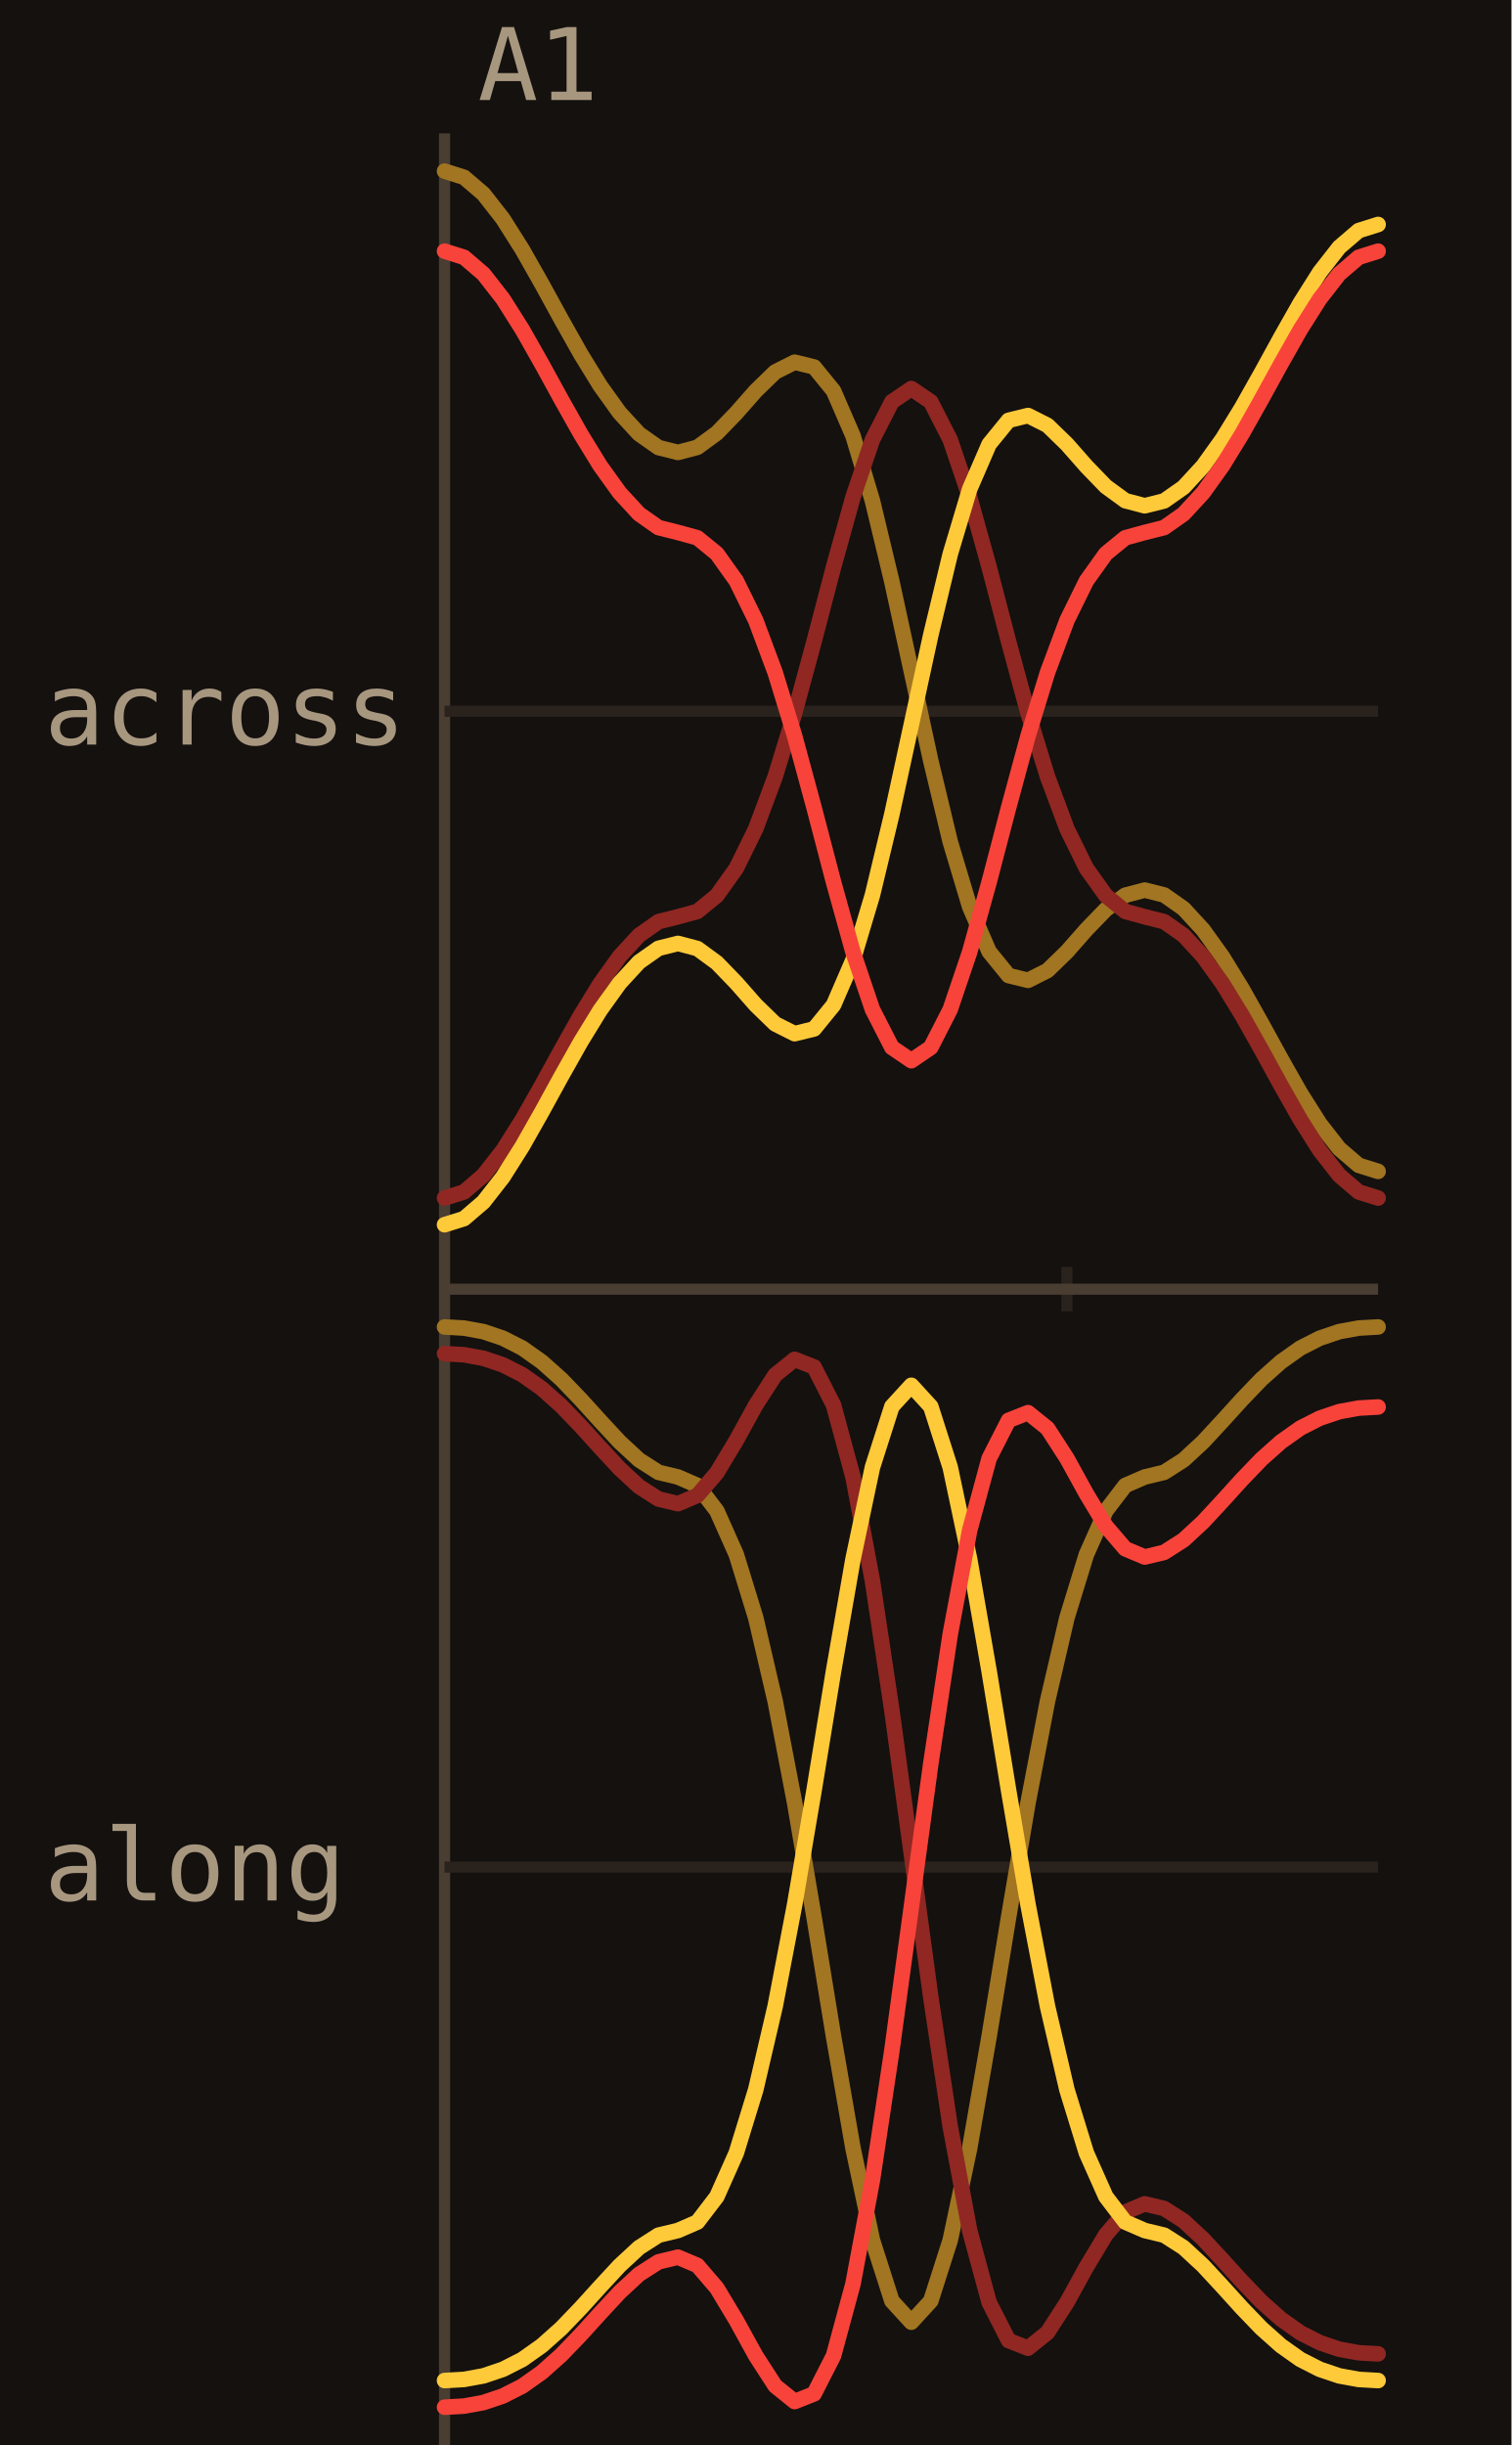
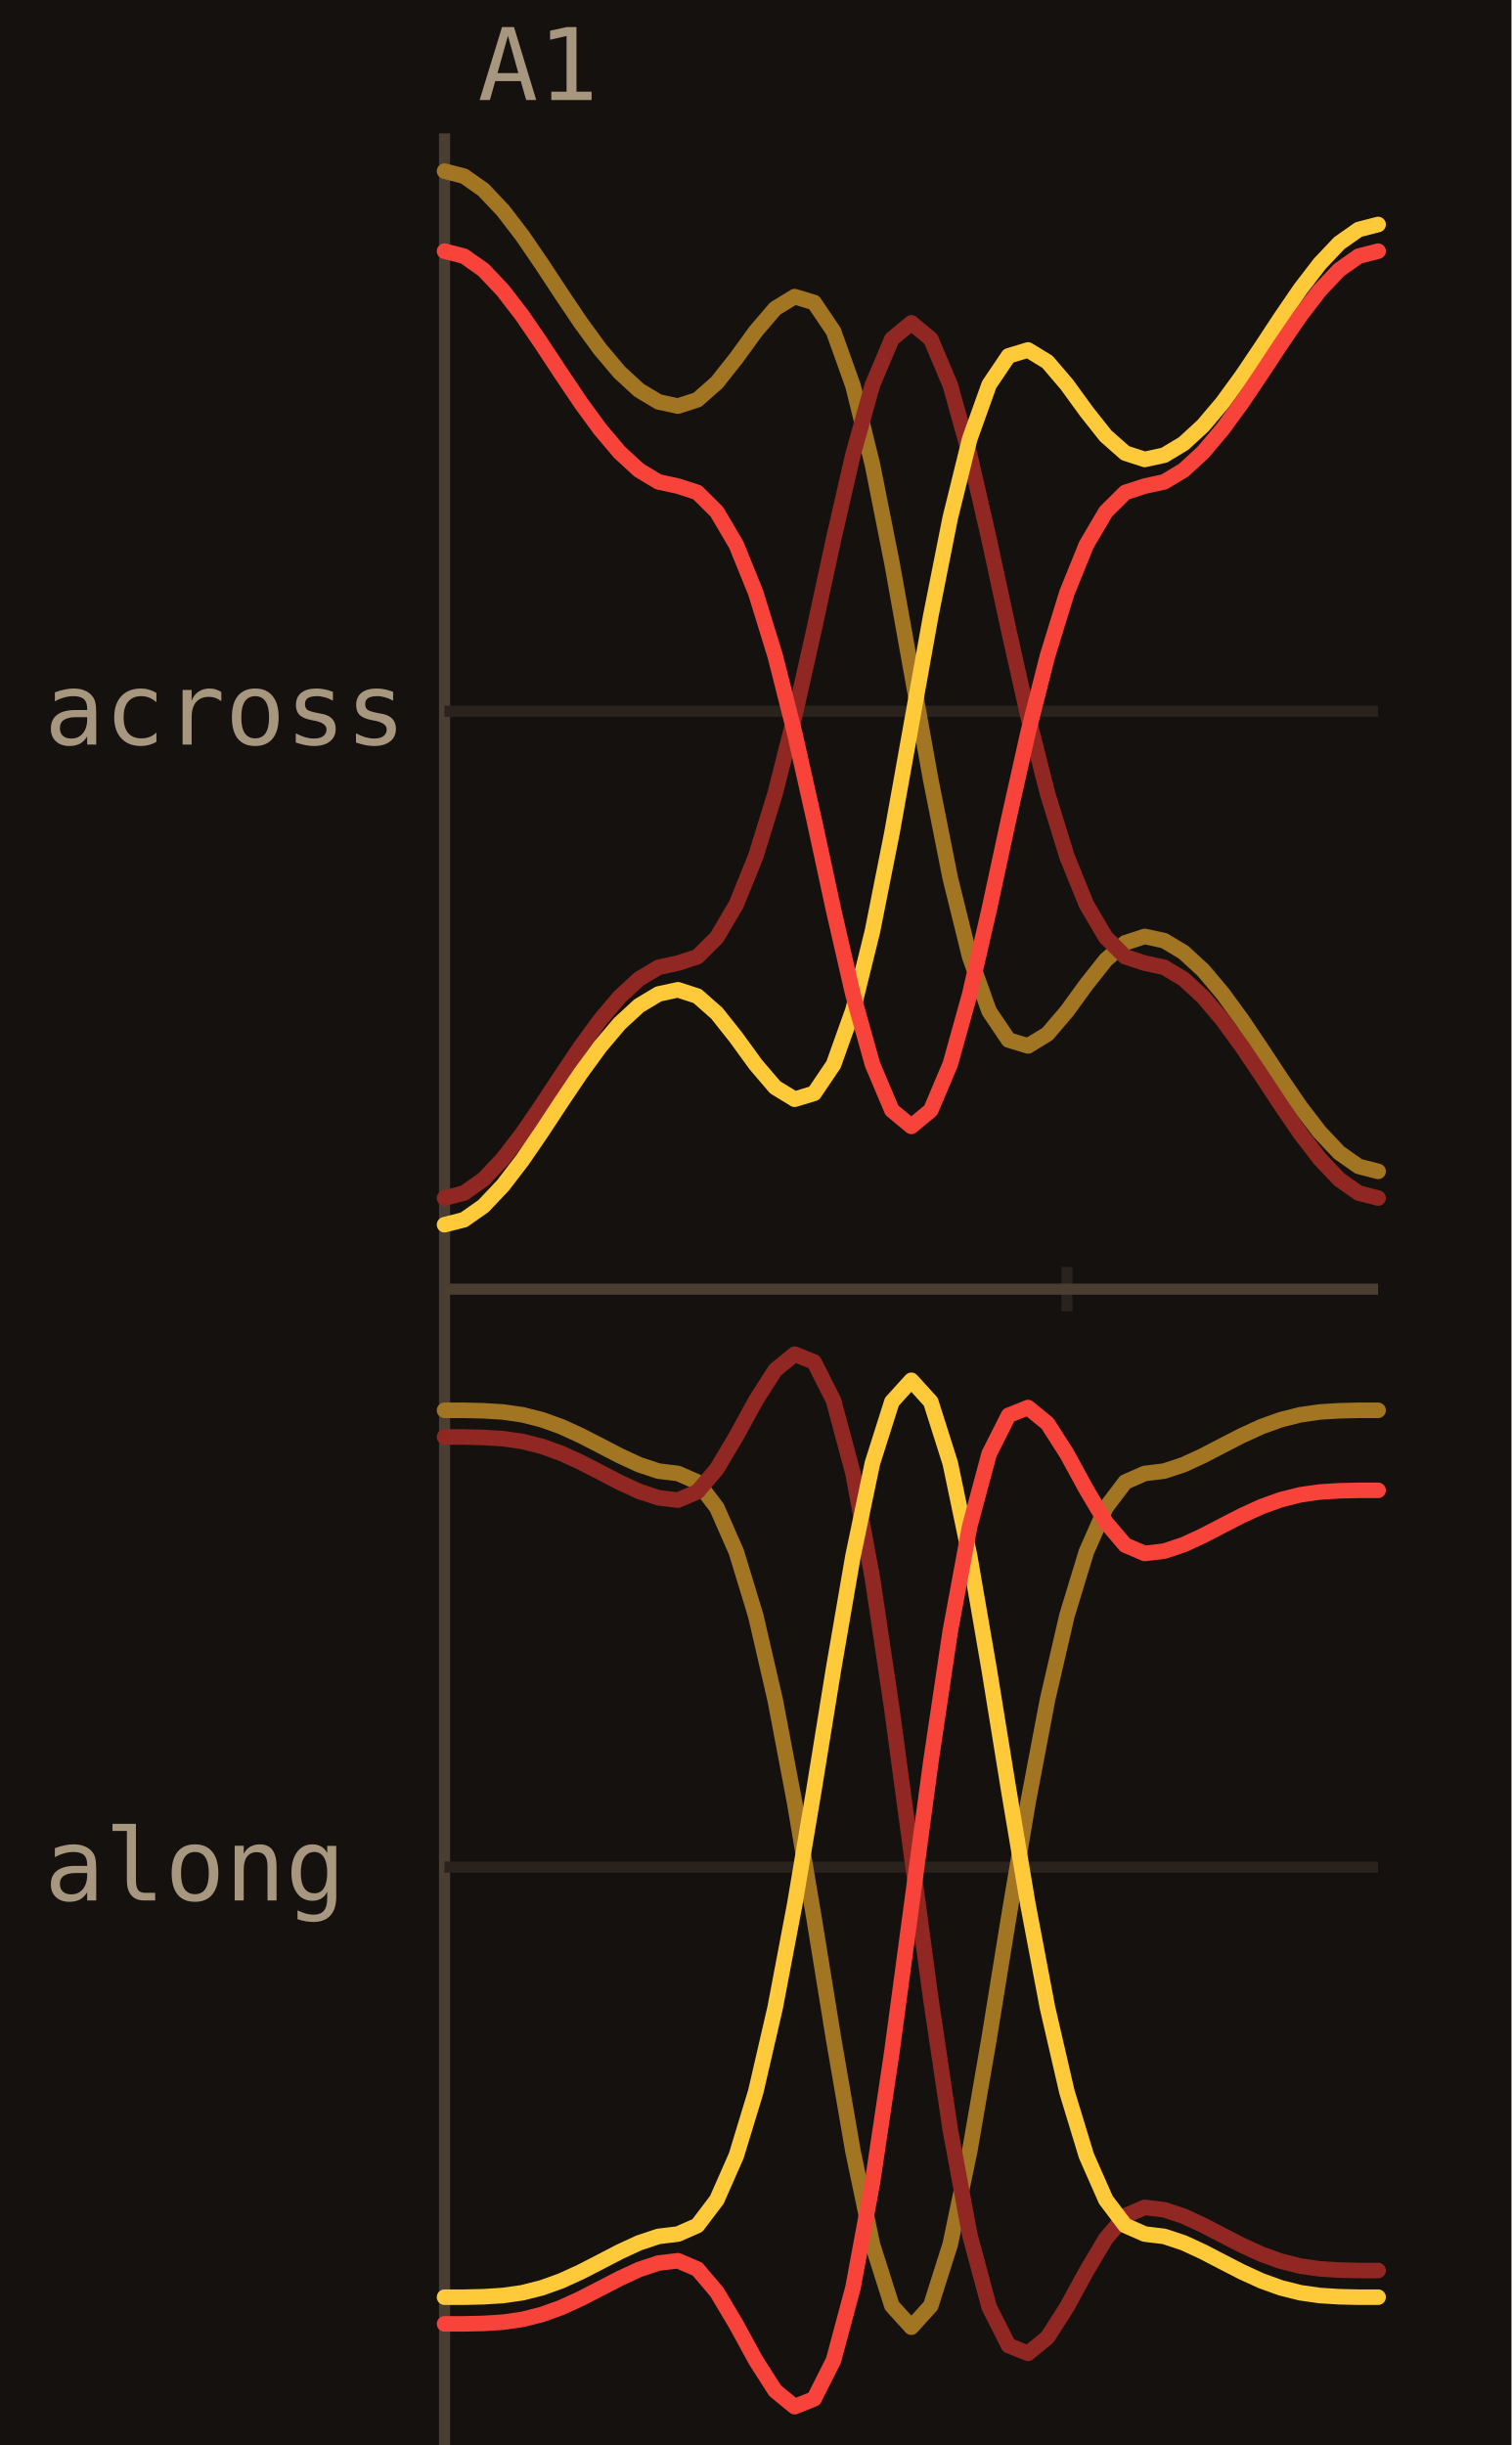
<svg xmlns="http://www.w3.org/2000/svg" viewBox="0 0 136 220" width="136" height="220" role="img">
  <rect width="136" height="220" fill="#14110f" />
  <path d="M40 12L40 220" stroke="#4a3d31" stroke-width="1" fill="none" />
  <path d="M96 114L96 118" stroke="#2a221c" stroke-width="1" fill="none" />
  <path d="M40 64L124 64" stroke="#2a221c" stroke-width="1" fill="none" />
  <text x="4" y="67" fill="#a8977f" font-size="9" font-family="ui-monospace, Menlo, monospace">across</text>
  <path d="M40 168L124 168" stroke="#2a221c" stroke-width="1" fill="none" />
  <text x="4" y="171" fill="#a8977f" font-size="9" font-family="ui-monospace, Menlo, monospace">along</text>
  <path d="M40 116L124 116" stroke="#4a3d31" stroke-width="1" fill="none" />
  <text x="43" y="9" fill="#a8977f" font-size="9" font-family="ui-monospace, Menlo, monospace">A1</text>
-   <path d="M40 15.4L41.75 15.95L43.5 17.45L45.25 19.69L47 22.46L48.75 25.55L50.5 28.74L52.25 31.85L54 34.7L55.75 37.14L57.5 39.04L59.25 40.27L61 40.71L62.75 40.25L64.5 38.97L66.25 37.16L68 35.17L69.75 33.47L71.5 32.59L73.25 33.02L75 35.17L76.75 39.21L78.5 45.06L80.25 52.34L82 60.4L83.75 68.46L85.5 75.74L87.25 81.59L89 85.63L90.75 87.78L92.5 88.21L94.25 87.33L96 85.63L97.75 83.64L99.5 81.83L101.25 80.55L103 80.09L104.75 80.53L106.5 81.76L108.25 83.66L110 86.1L111.75 88.95L113.5 92.06L115.25 95.25L117 98.34L118.75 101.11L120.5 103.35L122.25 104.85L124 105.4" fill="none" stroke="#a17521" stroke-width="1.4" stroke-linecap="round" stroke-linejoin="round" />
-   <path d="M40 107.8L41.75 107.25L43.5 105.75L45.25 103.51L47 100.74L48.75 97.65L50.5 94.46L52.25 91.35L54 88.5L55.75 86.06L57.5 84.16L59.25 82.93L61 82.49L62.75 82.01L64.5 80.58L66.25 78.13L68 74.57L69.75 69.88L71.5 64.17L73.25 57.72L75 51.03L76.75 44.74L78.5 39.57L80.25 36.15L82 34.96L83.75 36.15L85.5 39.57L87.25 44.74L89 51.03L90.75 57.72L92.5 64.17L94.25 69.88L96 74.57L97.75 78.13L99.5 80.58L101.25 82.01L103 82.49L104.75 82.93L106.5 84.16L108.25 86.06L110 88.5L111.75 91.35L113.5 94.46L115.25 97.65L117 100.74L118.75 103.51L120.5 105.75L122.25 107.25L124 107.8" fill="none" stroke="#902722" stroke-width="1.4" stroke-linecap="round" stroke-linejoin="round" />
-   <path d="M40 110.2L41.75 109.65L43.5 108.15L45.25 105.91L47 103.14L48.75 100.05L50.5 96.86L52.25 93.75L54 90.9L55.75 88.46L57.5 86.56L59.25 85.33L61 84.89L62.75 85.35L64.5 86.63L66.25 88.44L68 90.43L69.75 92.13L71.5 93.01L73.25 92.58L75 90.43L76.75 86.39L78.5 80.54L80.25 73.26L82 65.2L83.75 57.14L85.5 49.86L87.25 44.01L89 39.97L90.75 37.82L92.5 37.39L94.25 38.27L96 39.97L97.75 41.96L99.5 43.77L101.25 45.05L103 45.51L104.75 45.07L106.5 43.84L108.25 41.94L110 39.5L111.75 36.65L113.5 33.54L115.25 30.35L117 27.26L118.75 24.49L120.5 22.25L122.25 20.75L124 20.2" fill="none" stroke="#ffca39" stroke-width="1.4" stroke-linecap="round" stroke-linejoin="round" />
-   <path d="M40 22.6L41.75 23.15L43.5 24.65L45.25 26.89L47 29.66L48.75 32.75L50.5 35.94L52.25 39.05L54 41.9L55.75 44.34L57.5 46.24L59.25 47.47L61 47.91L62.75 48.39L64.5 49.82L66.25 52.27L68 55.83L69.75 60.52L71.5 66.23L73.25 72.68L75 79.37L76.75 85.66L78.5 90.83L80.25 94.25L82 95.44L83.75 94.25L85.5 90.83L87.25 85.66L89 79.37L90.75 72.68L92.5 66.23L94.25 60.52L96 55.83L97.75 52.27L99.5 49.82L101.25 48.39L103 47.91L104.75 47.47L106.5 46.24L108.25 44.34L110 41.9L111.75 39.05L113.5 35.94L115.25 32.75L117 29.66L118.75 26.89L120.5 24.65L122.25 23.15L124 22.6" fill="none" stroke="#f8433a" stroke-width="1.4" stroke-linecap="round" stroke-linejoin="round" />
-   <path d="M40 119.4L41.75 119.5L43.5 119.82L45.25 120.41L47 121.3L48.75 122.54L50.5 124.1L52.25 125.92L54 127.85L55.75 129.74L57.5 131.36L59.25 132.48L61 132.9L62.75 133.66L64.5 135.95L66.25 139.88L68 145.57L69.75 153.08L71.5 162.21L73.25 172.52L75 183.23L76.75 193.29L78.5 201.57L80.25 207.04L82 208.95L83.75 207.04L85.5 201.57L87.25 193.29L89 183.23L90.75 172.52L92.5 162.21L94.25 153.08L96 145.57L97.75 139.88L99.5 135.95L101.25 133.66L103 132.9L104.75 132.48L106.5 131.36L108.25 129.74L110 127.85L111.75 125.92L113.5 124.1L115.25 122.54L117 121.3L118.75 120.41L120.5 119.82L122.25 119.5L124 119.4" fill="none" stroke="#a17521" stroke-width="1.4" stroke-linecap="round" stroke-linejoin="round" />
-   <path d="M40 121.8L41.75 121.9L43.5 122.22L45.25 122.81L47 123.7L48.75 124.94L50.5 126.5L52.25 128.32L54 130.25L55.75 132.14L57.5 133.76L59.25 134.88L61 135.3L62.75 134.56L64.5 132.52L66.25 129.61L68 126.43L69.75 123.72L71.5 122.31L73.25 123L75 126.43L76.75 132.89L78.5 142.25L80.25 153.9L82 166.8L83.75 179.7L85.5 191.35L87.25 200.71L89 207.17L90.75 210.6L92.5 211.29L94.25 209.88L96 207.17L97.75 203.99L99.5 201.08L101.25 199.04L103 198.3L104.75 198.72L106.5 199.84L108.25 201.46L110 203.35L111.75 205.28L113.5 207.1L115.25 208.66L117 209.9L118.75 210.79L120.5 211.38L122.25 211.7L124 211.8" fill="none" stroke="#902722" stroke-width="1.4" stroke-linecap="round" stroke-linejoin="round" />
-   <path d="M40 214.2L41.75 214.1L43.5 213.78L45.25 213.19L47 212.3L48.75 211.06L50.5 209.5L52.25 207.68L54 205.75L55.75 203.86L57.5 202.24L59.25 201.12L61 200.7L62.75 199.94L64.5 197.65L66.25 193.72L68 188.03L69.75 180.52L71.5 171.39L73.25 161.08L75 150.37L76.75 140.31L78.5 132.03L80.25 126.56L82 124.65L83.75 126.56L85.5 132.03L87.25 140.31L89 150.37L90.75 161.08L92.5 171.39L94.25 180.52L96 188.03L97.75 193.72L99.5 197.65L101.25 199.94L103 200.7L104.75 201.12L106.5 202.24L108.25 203.86L110 205.75L111.75 207.68L113.5 209.5L115.25 211.06L117 212.3L118.75 213.19L120.5 213.78L122.25 214.1L124 214.2" fill="none" stroke="#ffca39" stroke-width="1.4" stroke-linecap="round" stroke-linejoin="round" />
-   <path d="M40 216.6L41.75 216.5L43.5 216.18L45.25 215.59L47 214.7L48.75 213.46L50.5 211.9L52.25 210.08L54 208.15L55.75 206.26L57.5 204.64L59.25 203.52L61 203.1L62.75 203.84L64.5 205.88L66.25 208.79L68 211.97L69.75 214.68L71.5 216.09L73.25 215.4L75 211.97L76.75 205.51L78.5 196.15L80.25 184.5L82 171.6L83.75 158.7L85.5 147.05L87.25 137.69L89 131.23L90.75 127.8L92.5 127.11L94.25 128.52L96 131.23L97.75 134.41L99.5 137.32L101.25 139.36L103 140.1L104.75 139.68L106.5 138.56L108.25 136.94L110 135.05L111.75 133.12L113.5 131.3L115.25 129.74L117 128.5L118.75 127.61L120.5 127.02L122.25 126.7L124 126.6" fill="none" stroke="#f8433a" stroke-width="1.4" stroke-linecap="round" stroke-linejoin="round" />
+   <path d="M40 15.4L41.75 15.85L43.5 17.08L45.25 18.93L47 21.21L48.75 23.77L50.5 26.43L52.25 29.03L54 31.43L55.75 33.5L57.5 35.11L59.25 36.16L61 36.54L62.75 35.97L64.5 34.43L66.25 32.22L68 29.81L69.75 27.76L71.5 26.69L73.25 27.22L75 29.81L76.75 34.71L78.5 41.8L80.25 50.62L82 60.4L83.75 70.18L85.5 79L87.25 86.09L89 90.99L90.75 93.58L92.5 94.11L94.25 93.04L96 90.99L97.75 88.58L99.5 86.37L101.25 84.83L103 84.26L104.75 84.64L106.5 85.69L108.25 87.3L110 89.37L111.75 91.77L113.5 94.37L115.25 97.03L117 99.59L118.75 101.87L120.5 103.72L122.25 104.95L124 105.4" fill="none" stroke="#a17521" stroke-width="1.4" stroke-linecap="round" stroke-linejoin="round" />
+   <path d="M40 107.8L41.75 107.35L43.5 106.12L45.25 104.27L47 101.99L48.75 99.43L50.5 96.77L52.25 94.17L54 91.77L55.75 89.7L57.5 88.09L59.25 87.04L61 86.66L62.75 86.09L64.5 84.35L66.25 81.38L68 77.06L69.75 71.38L71.5 64.46L73.25 56.65L75 48.54L76.75 40.91L78.5 34.64L80.25 30.5L82 29.05L83.75 30.5L85.5 34.64L87.25 40.91L89 48.54L90.75 56.65L92.5 64.46L94.25 71.38L96 77.06L97.75 81.38L99.5 84.35L101.25 86.09L103 86.66L104.75 87.04L106.5 88.09L108.25 89.7L110 91.77L111.75 94.17L113.5 96.77L115.25 99.43L117 101.99L118.75 104.27L120.5 106.12L122.25 107.35L124 107.8" fill="none" stroke="#902722" stroke-width="1.4" stroke-linecap="round" stroke-linejoin="round" />
+   <path d="M40 110.2L41.75 109.75L43.5 108.52L45.25 106.67L47 104.39L48.75 101.83L50.5 99.17L52.25 96.57L54 94.17L55.75 92.1L57.5 90.49L59.25 89.44L61 89.06L62.75 89.63L64.5 91.17L66.25 93.38L68 95.79L69.75 97.84L71.5 98.91L73.25 98.38L75 95.79L76.75 90.89L78.5 83.8L80.25 74.98L82 65.2L83.75 55.42L85.5 46.6L87.25 39.51L89 34.61L90.75 32.02L92.5 31.49L94.25 32.56L96 34.61L97.75 37.02L99.5 39.23L101.25 40.77L103 41.34L104.75 40.96L106.5 39.91L108.25 38.3L110 36.23L111.75 33.83L113.5 31.23L115.25 28.57L117 26.01L118.75 23.73L120.5 21.88L122.25 20.65L124 20.2" fill="none" stroke="#ffca39" stroke-width="1.4" stroke-linecap="round" stroke-linejoin="round" />
+   <path d="M40 22.6L41.75 23.05L43.5 24.28L45.25 26.13L47 28.41L48.75 30.97L50.5 33.63L52.25 36.23L54 38.63L55.75 40.7L57.5 42.31L59.25 43.36L61 43.74L62.75 44.31L64.5 46.05L66.25 49.02L68 53.34L69.75 59.02L71.5 65.94L73.25 73.75L75 81.86L76.75 89.49L78.5 95.76L80.25 99.9L82 101.35L83.75 99.9L85.5 95.76L87.25 89.49L89 81.86L90.75 73.75L92.5 65.94L94.25 59.02L96 53.34L97.75 49.02L99.5 46.05L101.25 44.31L103 43.74L104.75 43.36L106.5 42.31L108.25 40.7L110 38.63L111.75 36.23L113.5 33.63L115.25 30.97L117 28.41L118.75 26.13L120.5 24.28L122.25 23.05L124 22.6" fill="none" stroke="#f8433a" stroke-width="1.4" stroke-linecap="round" stroke-linejoin="round" />
+   <path d="M40 126.9L41.75 126.9L43.5 126.94L45.25 127.05L47 127.3L48.75 127.74L50.5 128.37L52.25 129.17L54 130.07L55.75 130.98L57.5 131.79L59.25 132.37L61 132.58L62.75 133.35L64.5 135.66L66.25 139.63L68 145.38L69.75 152.96L71.5 162.19L73.25 172.61L75 183.42L76.75 193.58L78.5 201.95L80.25 207.47L82 209.4L83.75 207.47L85.5 201.95L87.25 193.58L89 183.42L90.75 172.61L92.5 162.19L94.25 152.96L96 145.38L97.75 139.63L99.5 135.66L101.25 133.35L103 132.58L104.75 132.37L106.5 131.79L108.25 130.98L110 130.07L111.75 129.17L113.5 128.37L115.25 127.74L117 127.3L118.75 127.05L120.5 126.94L122.25 126.9L124 126.9" fill="none" stroke="#a17521" stroke-width="1.4" stroke-linecap="round" stroke-linejoin="round" />
+   <path d="M40 129.3L41.75 129.3L43.5 129.34L45.25 129.45L47 129.7L48.75 130.14L50.5 130.77L52.25 131.57L54 132.47L55.75 133.38L57.5 134.19L59.25 134.77L61 134.98L62.75 134.23L64.5 132.17L66.25 129.23L68 126.02L69.75 123.28L71.5 121.85L73.25 122.55L75 126.02L76.75 132.55L78.5 142L80.25 153.77L82 166.8L83.75 179.83L85.5 191.6L87.25 201.05L89 207.58L90.75 211.05L92.5 211.75L94.25 210.32L96 207.58L97.75 204.37L99.5 201.43L101.25 199.37L103 198.62L104.75 198.83L106.5 199.41L108.25 200.22L110 201.13L111.75 202.03L113.5 202.83L115.25 203.46L117 203.9L118.75 204.15L120.5 204.26L122.25 204.3L124 204.3" fill="none" stroke="#902722" stroke-width="1.4" stroke-linecap="round" stroke-linejoin="round" />
+   <path d="M40 206.7L41.75 206.7L43.5 206.66L45.25 206.55L47 206.3L48.75 205.86L50.5 205.23L52.25 204.43L54 203.53L55.75 202.62L57.5 201.81L59.25 201.23L61 201.02L62.75 200.25L64.5 197.94L66.25 193.97L68 188.22L69.75 180.64L71.5 171.41L73.25 160.99L75 150.18L76.75 140.02L78.5 131.65L80.25 126.13L82 124.2L83.75 126.13L85.5 131.65L87.25 140.02L89 150.18L90.75 160.99L92.5 171.41L94.25 180.64L96 188.22L97.75 193.97L99.5 197.94L101.25 200.25L103 201.02L104.75 201.23L106.5 201.81L108.25 202.62L110 203.53L111.75 204.43L113.5 205.23L115.25 205.86L117 206.3L118.75 206.55L120.5 206.66L122.25 206.7L124 206.7" fill="none" stroke="#ffca39" stroke-width="1.4" stroke-linecap="round" stroke-linejoin="round" />
+   <path d="M40 209.1L41.75 209.1L43.5 209.06L45.25 208.95L47 208.7L48.75 208.26L50.5 207.63L52.25 206.83L54 205.93L55.75 205.02L57.5 204.21L59.25 203.63L61 203.42L62.75 204.17L64.5 206.23L66.25 209.17L68 212.38L69.75 215.12L71.5 216.55L73.25 215.85L75 212.38L76.75 205.85L78.5 196.4L80.25 184.63L82 171.6L83.75 158.57L85.5 146.8L87.25 137.35L89 130.82L90.75 127.35L92.5 126.65L94.25 128.08L96 130.82L97.75 134.03L99.5 136.97L101.25 139.03L103 139.78L104.75 139.57L106.5 138.99L108.25 138.18L110 137.27L111.75 136.37L113.5 135.57L115.25 134.94L117 134.5L118.75 134.25L120.5 134.14L122.25 134.1L124 134.1" fill="none" stroke="#f8433a" stroke-width="1.4" stroke-linecap="round" stroke-linejoin="round" />
</svg>
